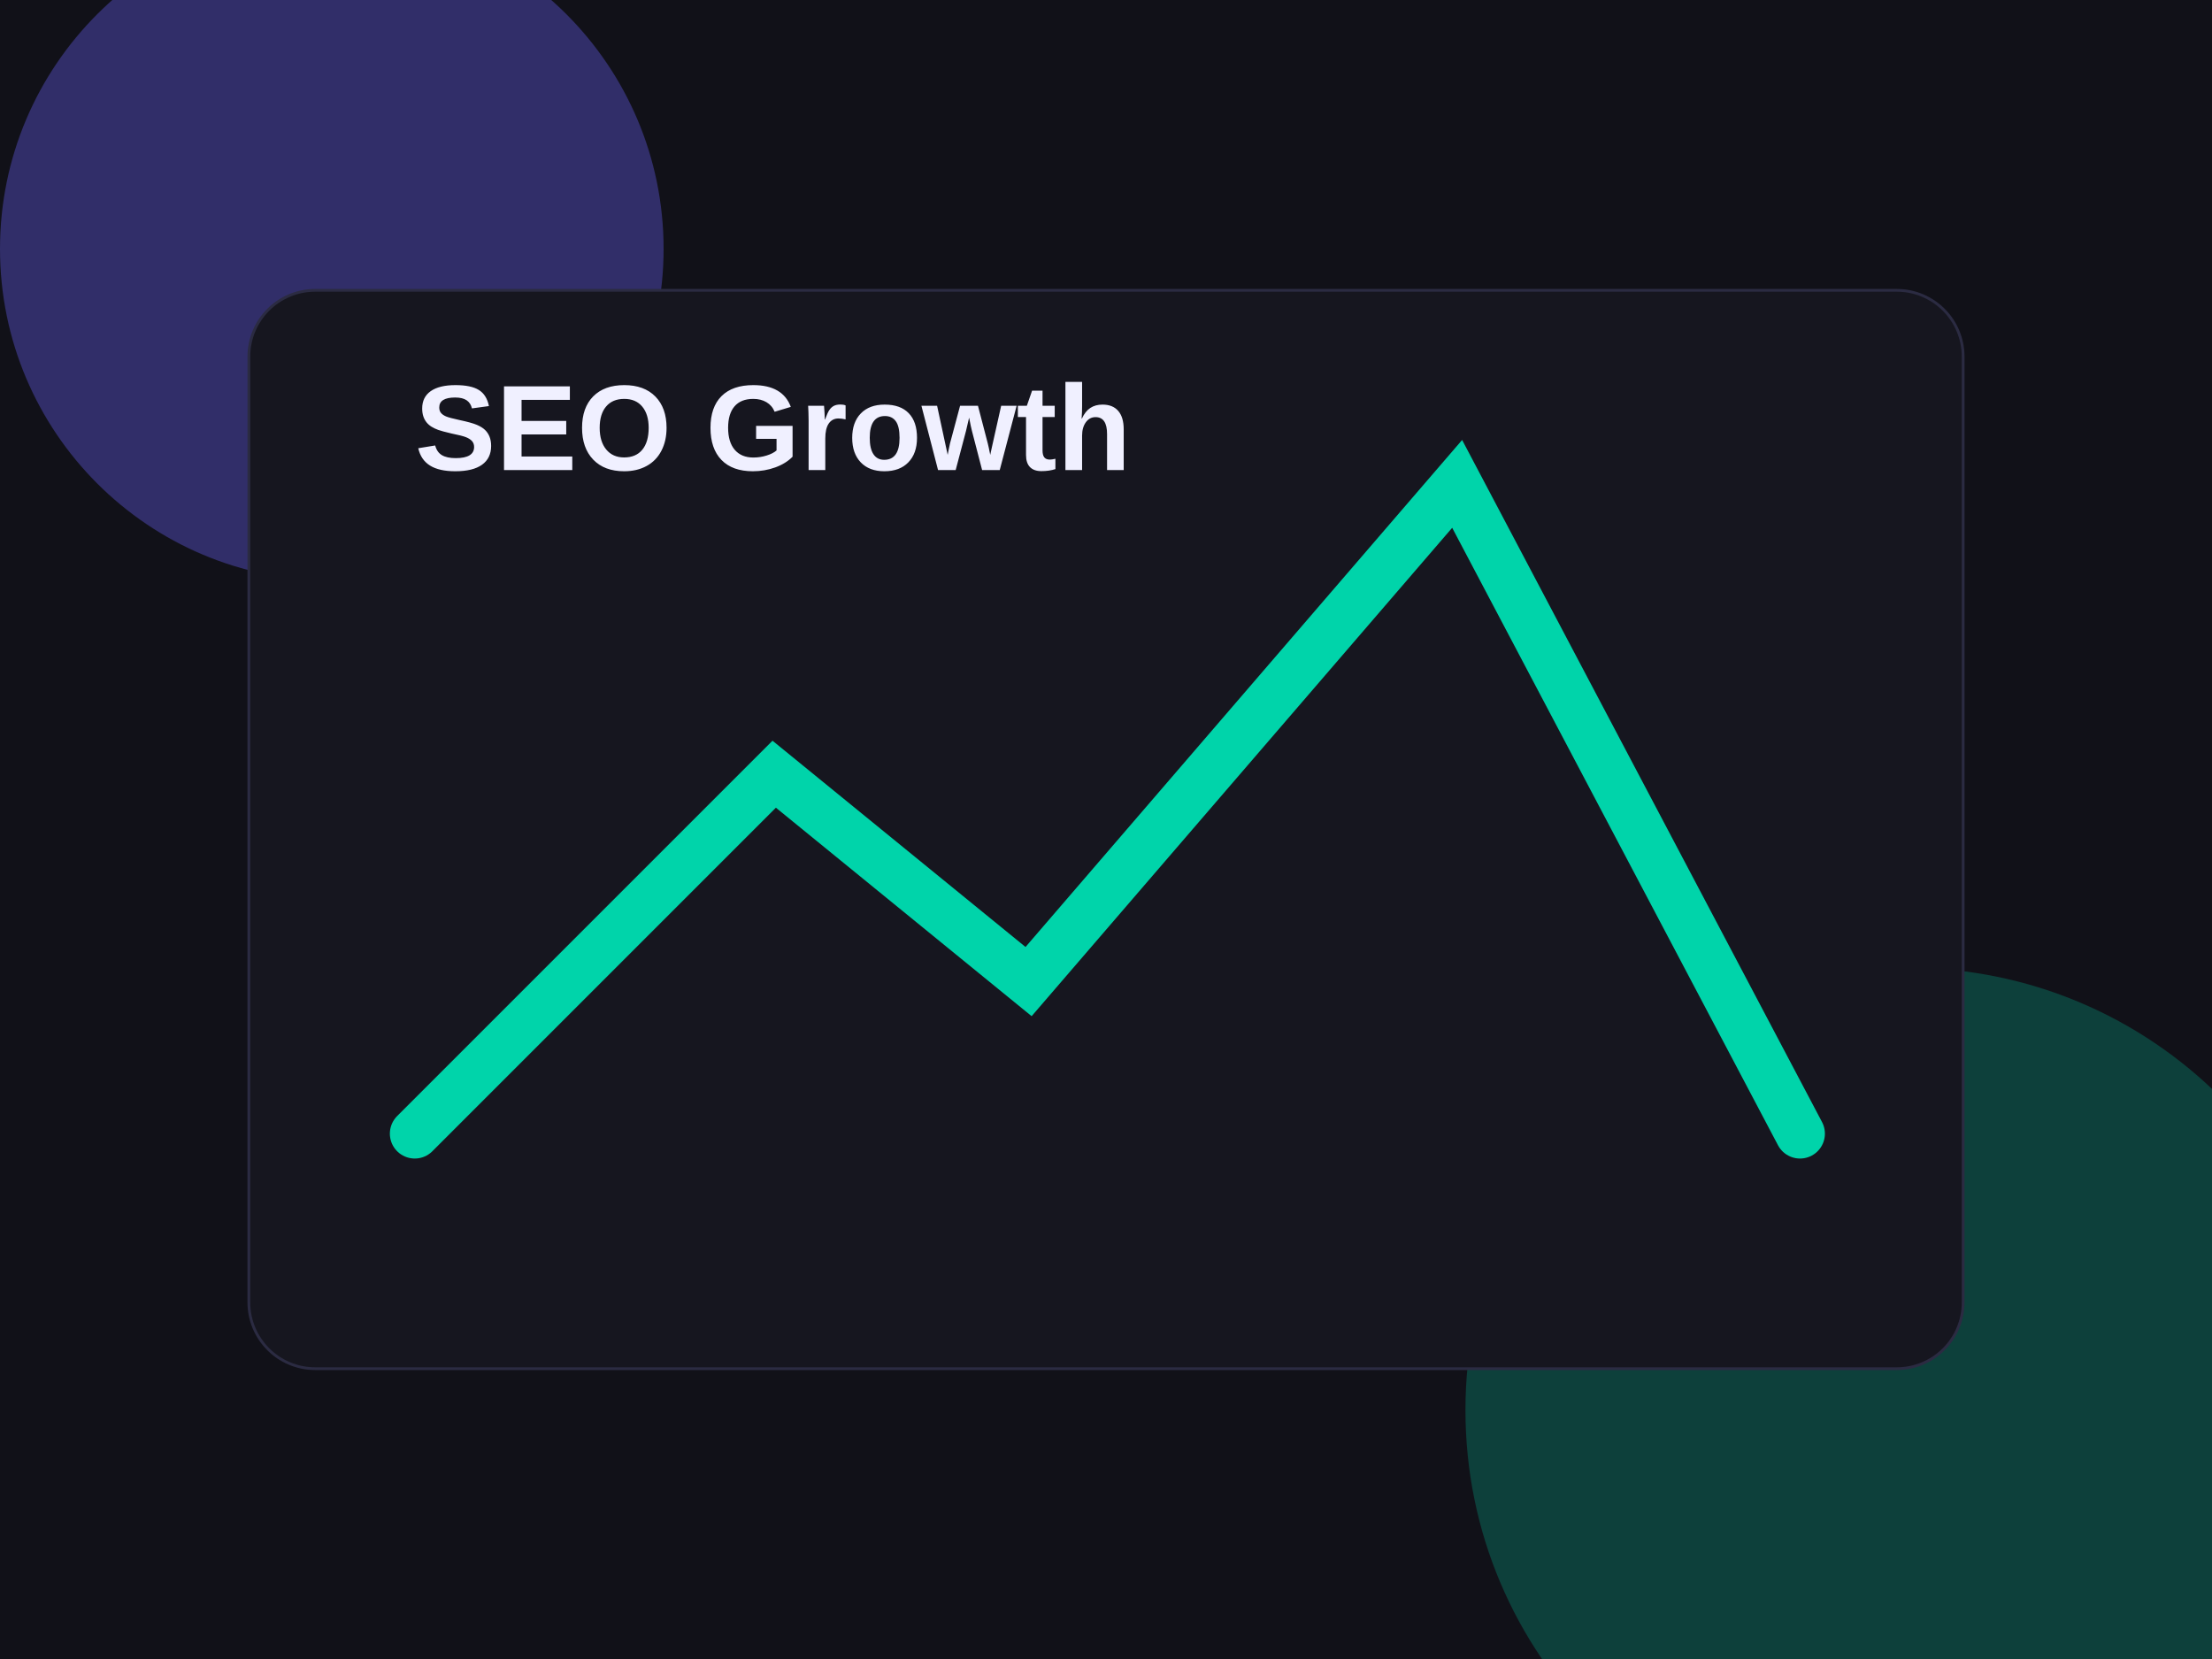
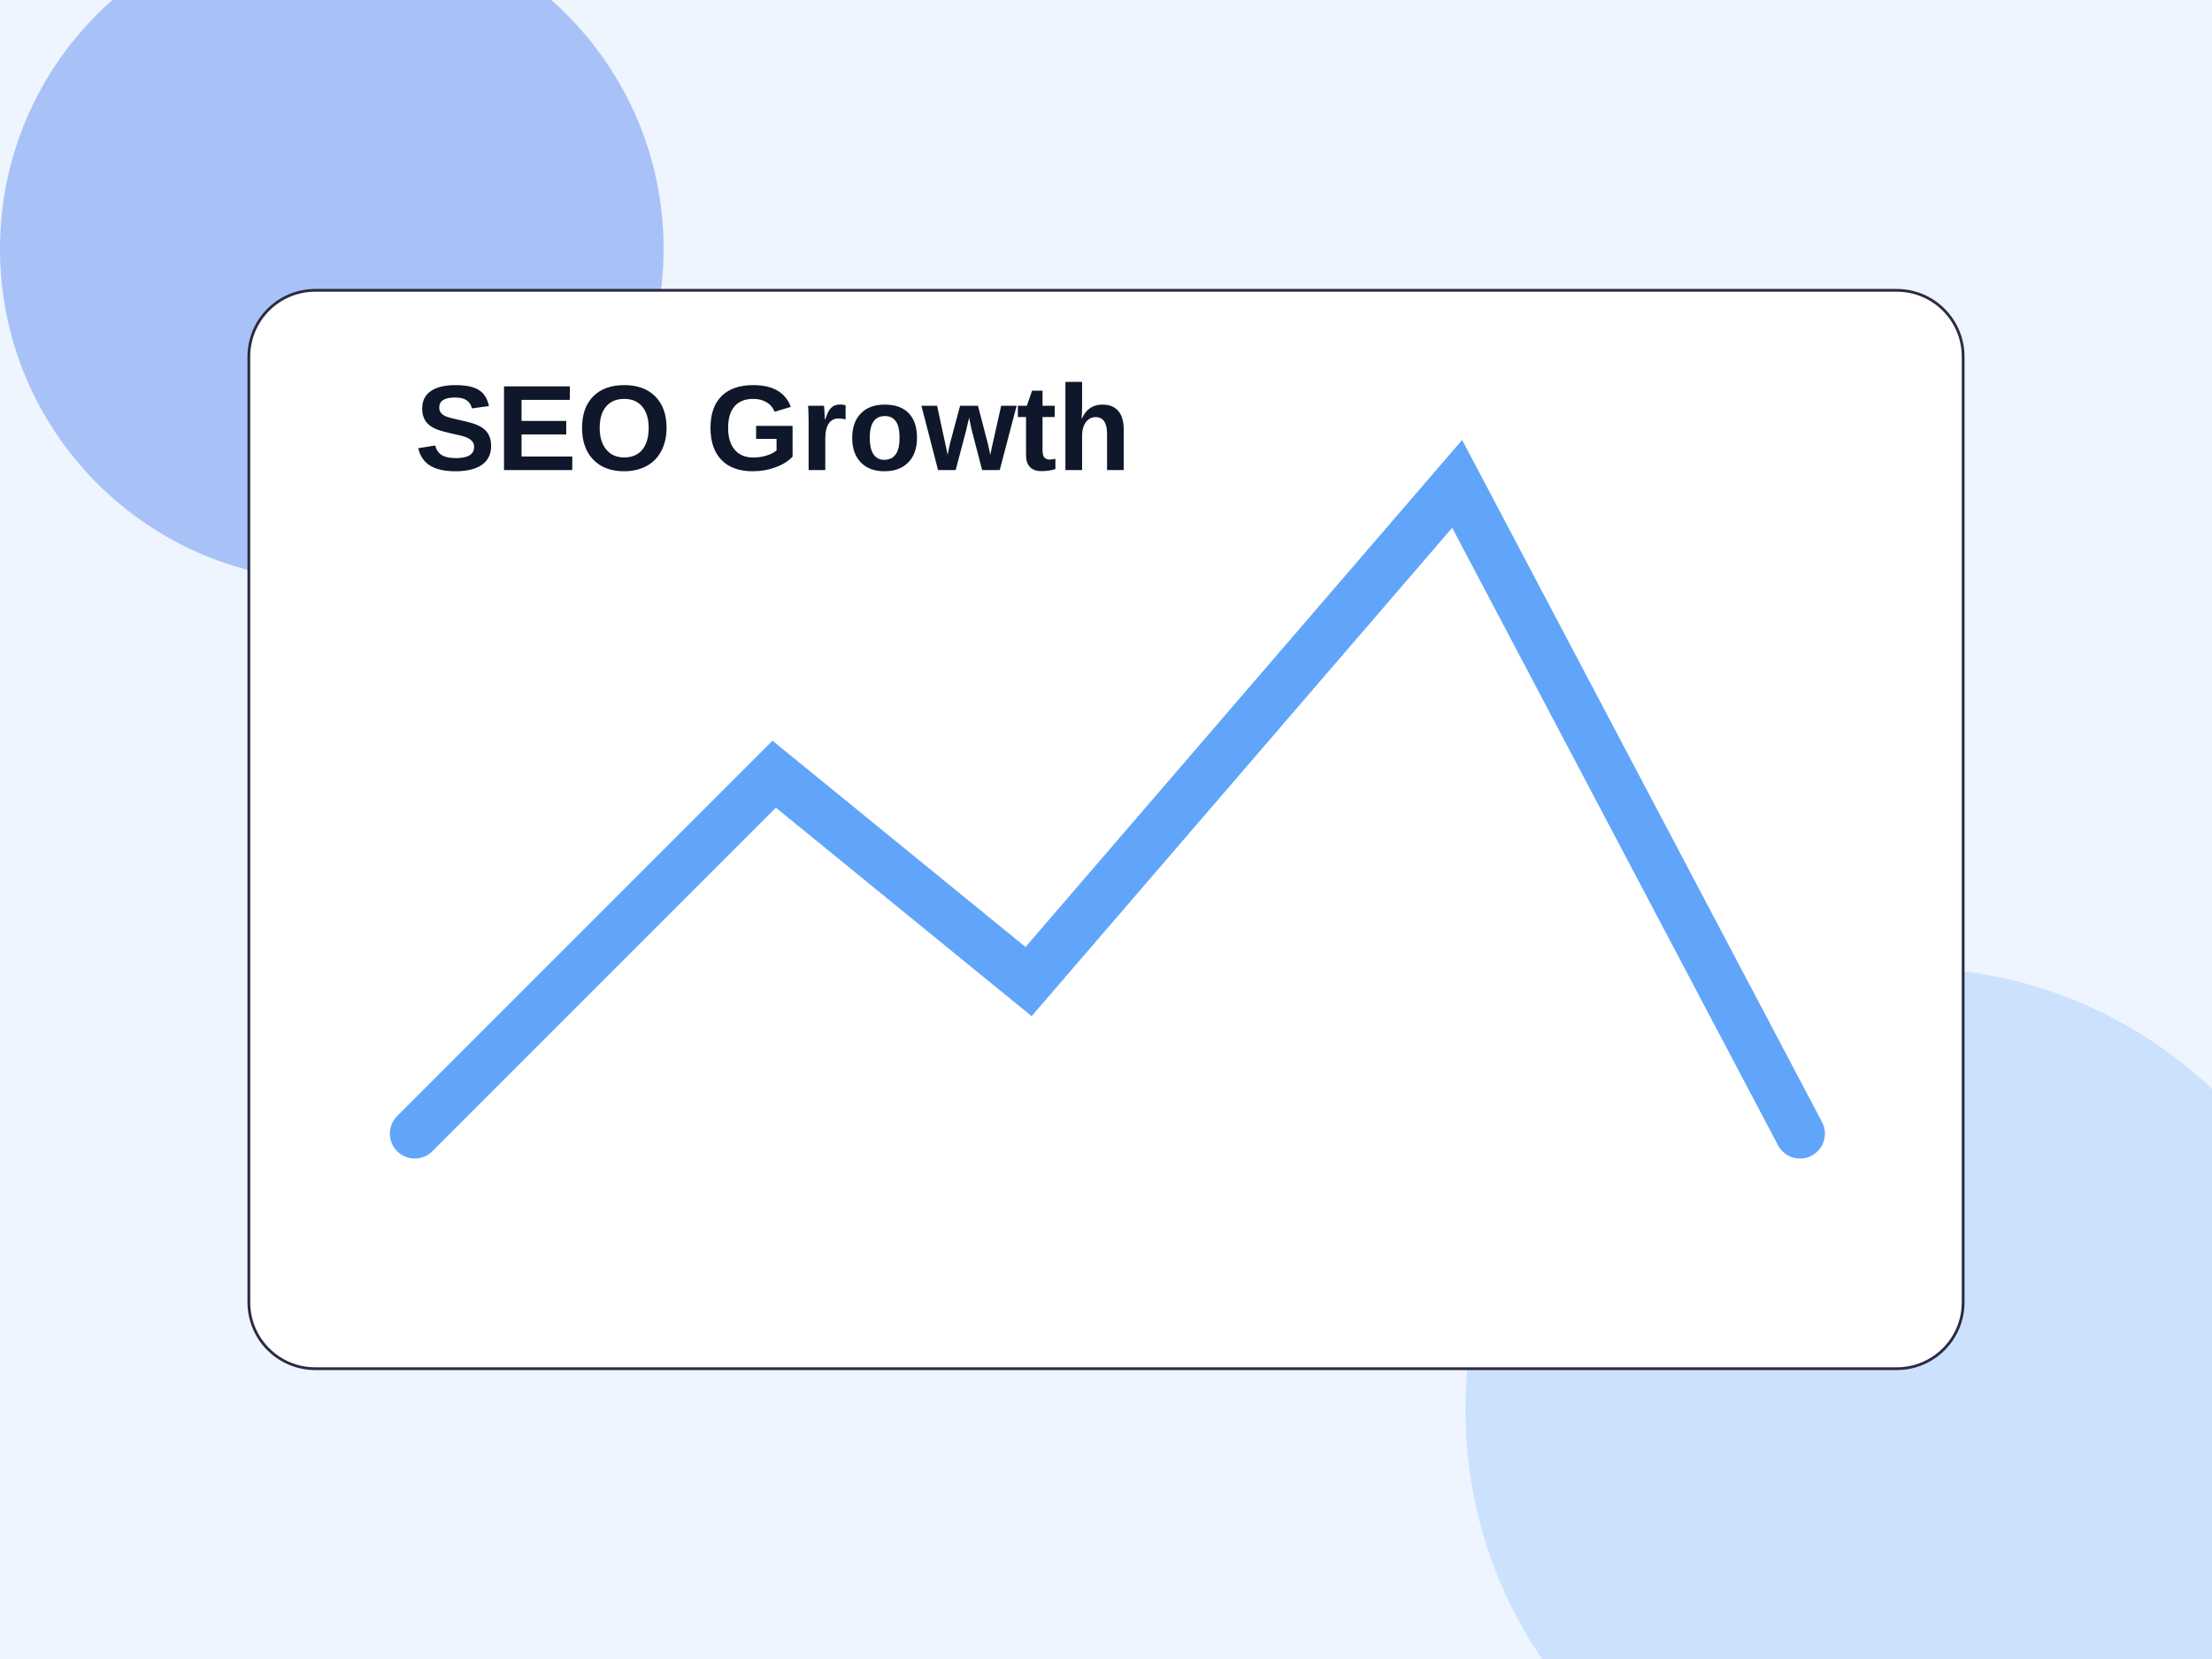
<svg xmlns="http://www.w3.org/2000/svg" viewBox="0 0 800 600">
-   <rect width="800" height="600" fill="#111118" />
-   <circle cx="120" cy="90" r="120" fill="#6C63FF" opacity=".35" />
-   <circle cx="690" cy="510" r="160" fill="#00D4AA" opacity=".24" />
-   <rect x="90" y="105" width="620" height="390" rx="24" fill="#16161F" stroke="#2b2b42" />
-   <path d="M150 410 280 280l92 75 155-180 124 235" fill="none" stroke="#00D4AA" stroke-width="18" stroke-linecap="round" />
-   <text x="150" y="170" fill="#F0F0FF" font-family="Arial" font-size="44" font-weight="700">SEO Growth</text>
+   <rect width="800" height="600" fill="#EEF5FF" />
+   <circle cx="120" cy="90" r="120" fill="#2563EB" opacity=".35" />
+   <circle cx="690" cy="510" r="160" fill="#60A5FA" opacity=".24" />
+   <rect x="90" y="105" width="620" height="390" rx="24" fill="#FFFFFF" stroke="#2b2b42" />
+   <path d="M150 410 280 280l92 75 155-180 124 235" fill="none" stroke="#60A5FA" stroke-width="18" stroke-linecap="round" />
+   <text x="150" y="170" fill="#0F172A" font-family="Arial" font-size="44" font-weight="700">SEO Growth</text>
</svg>
